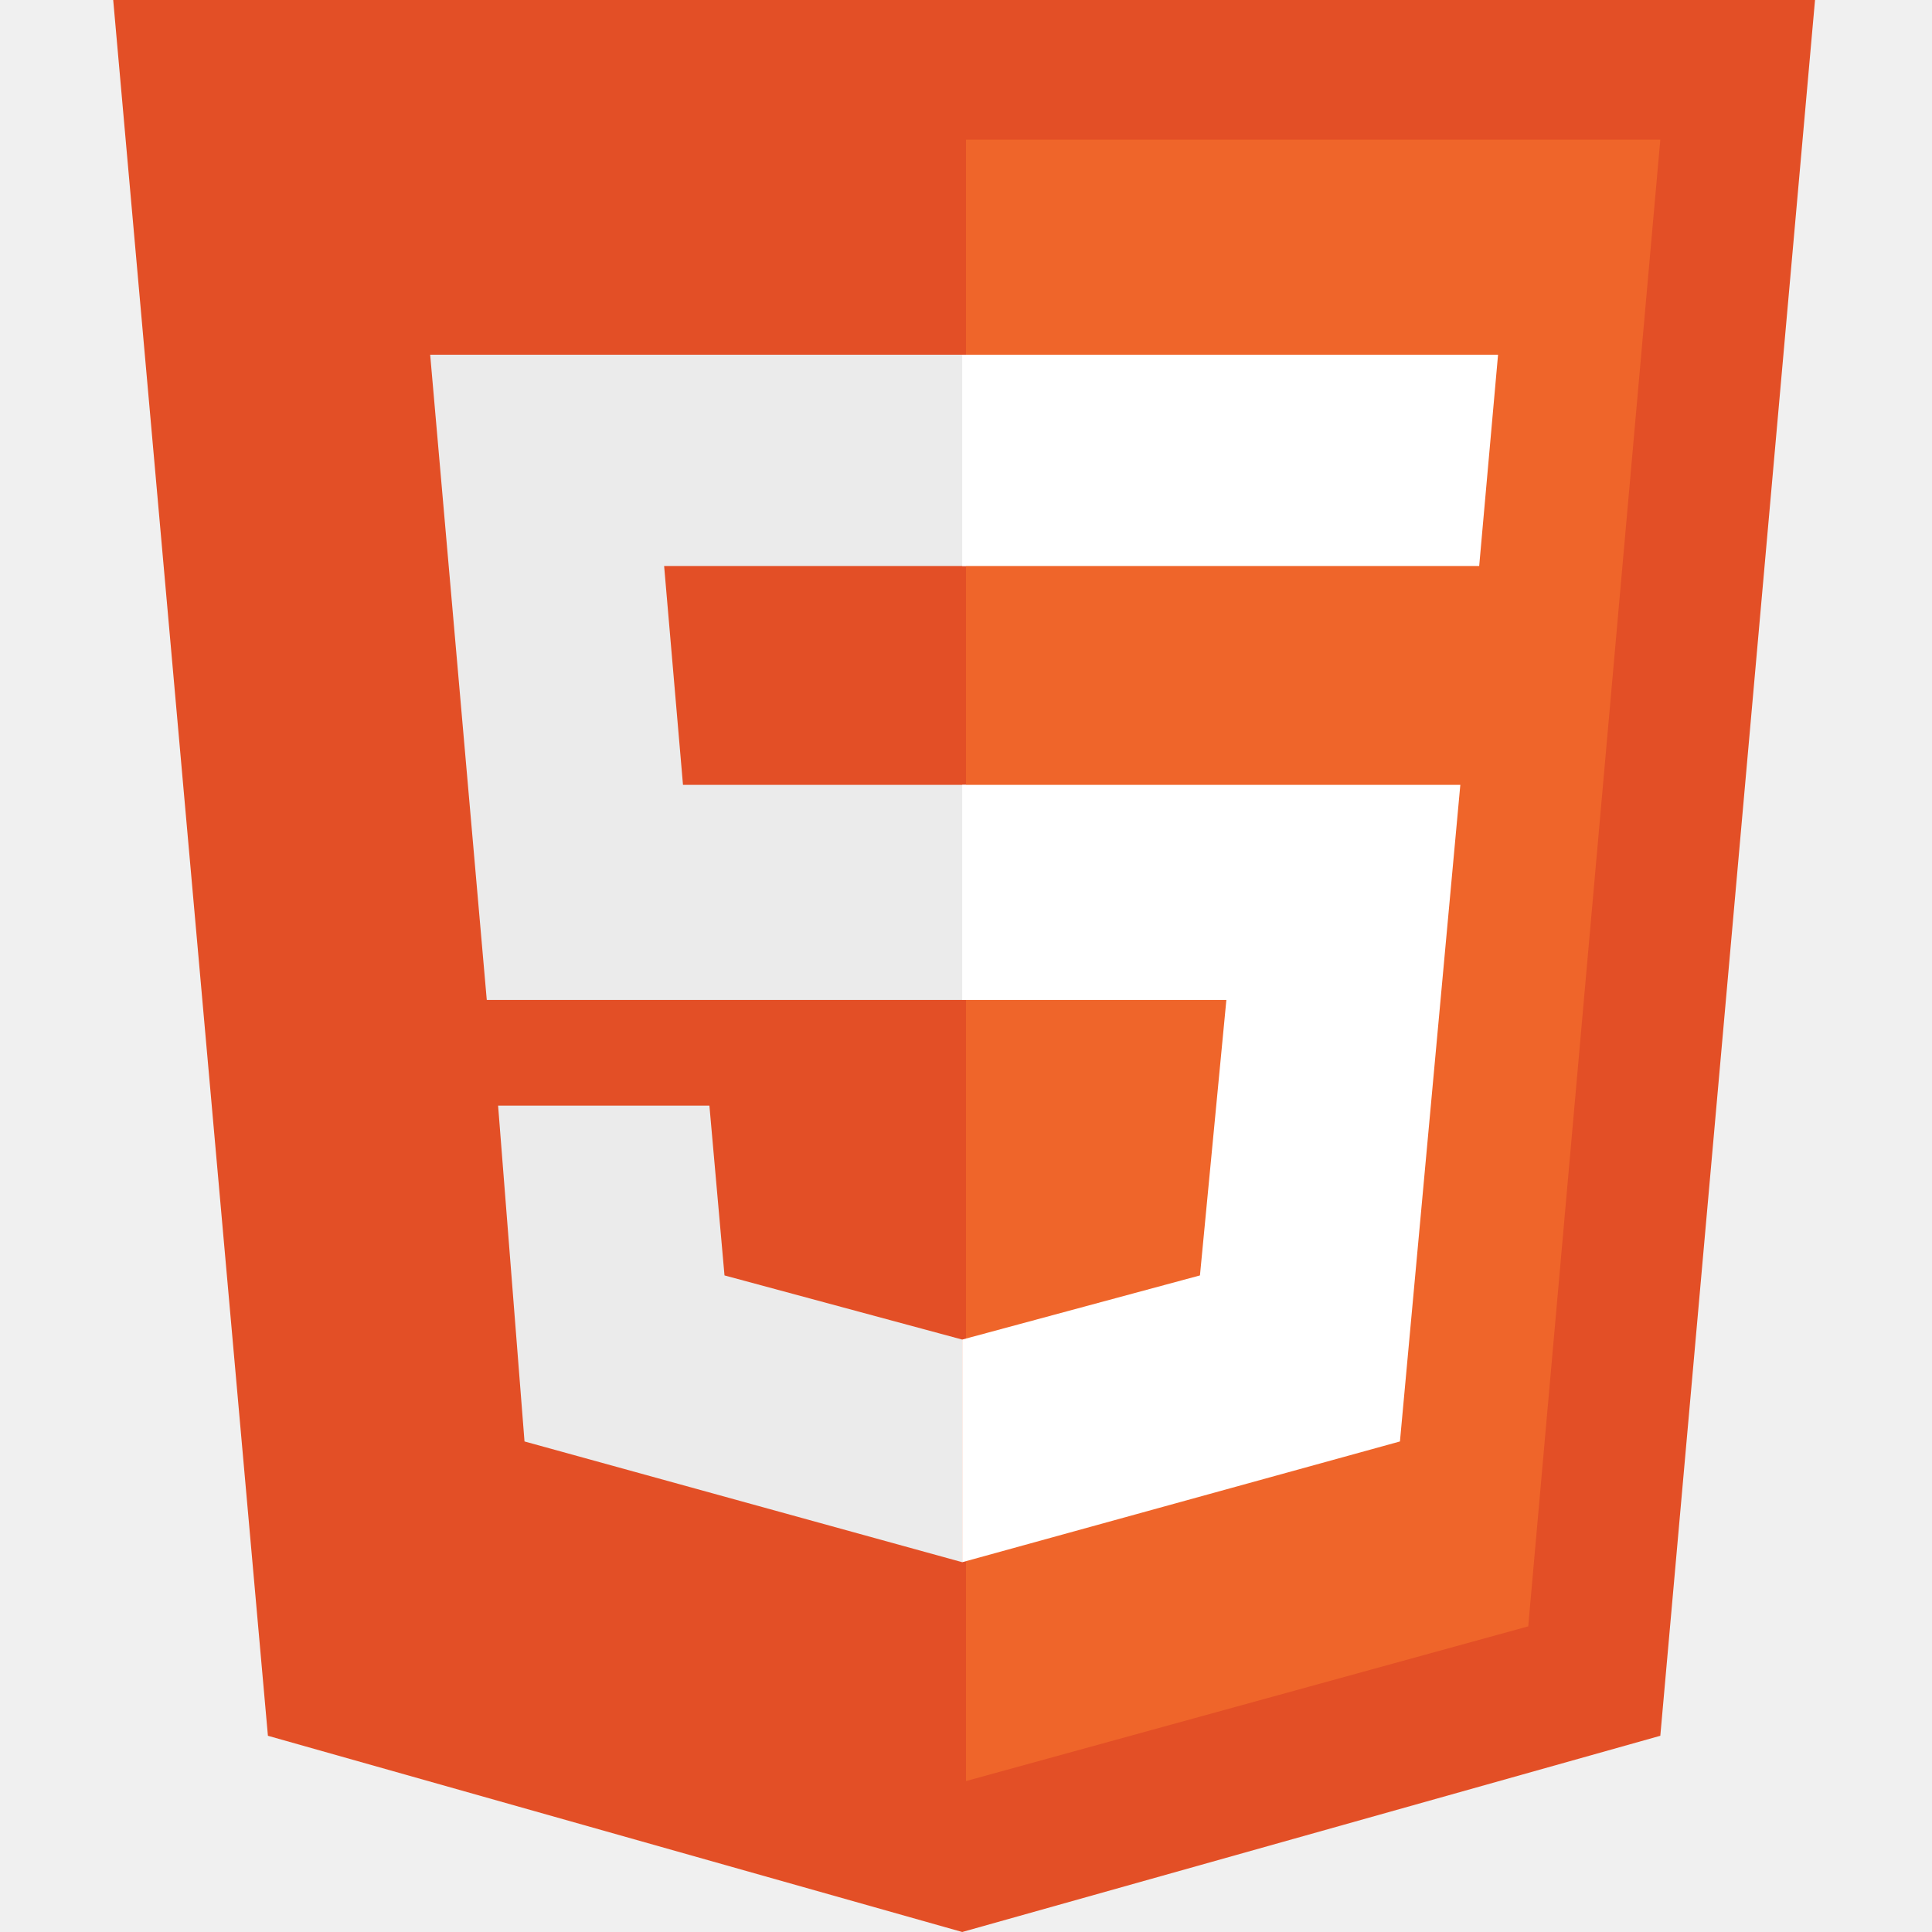
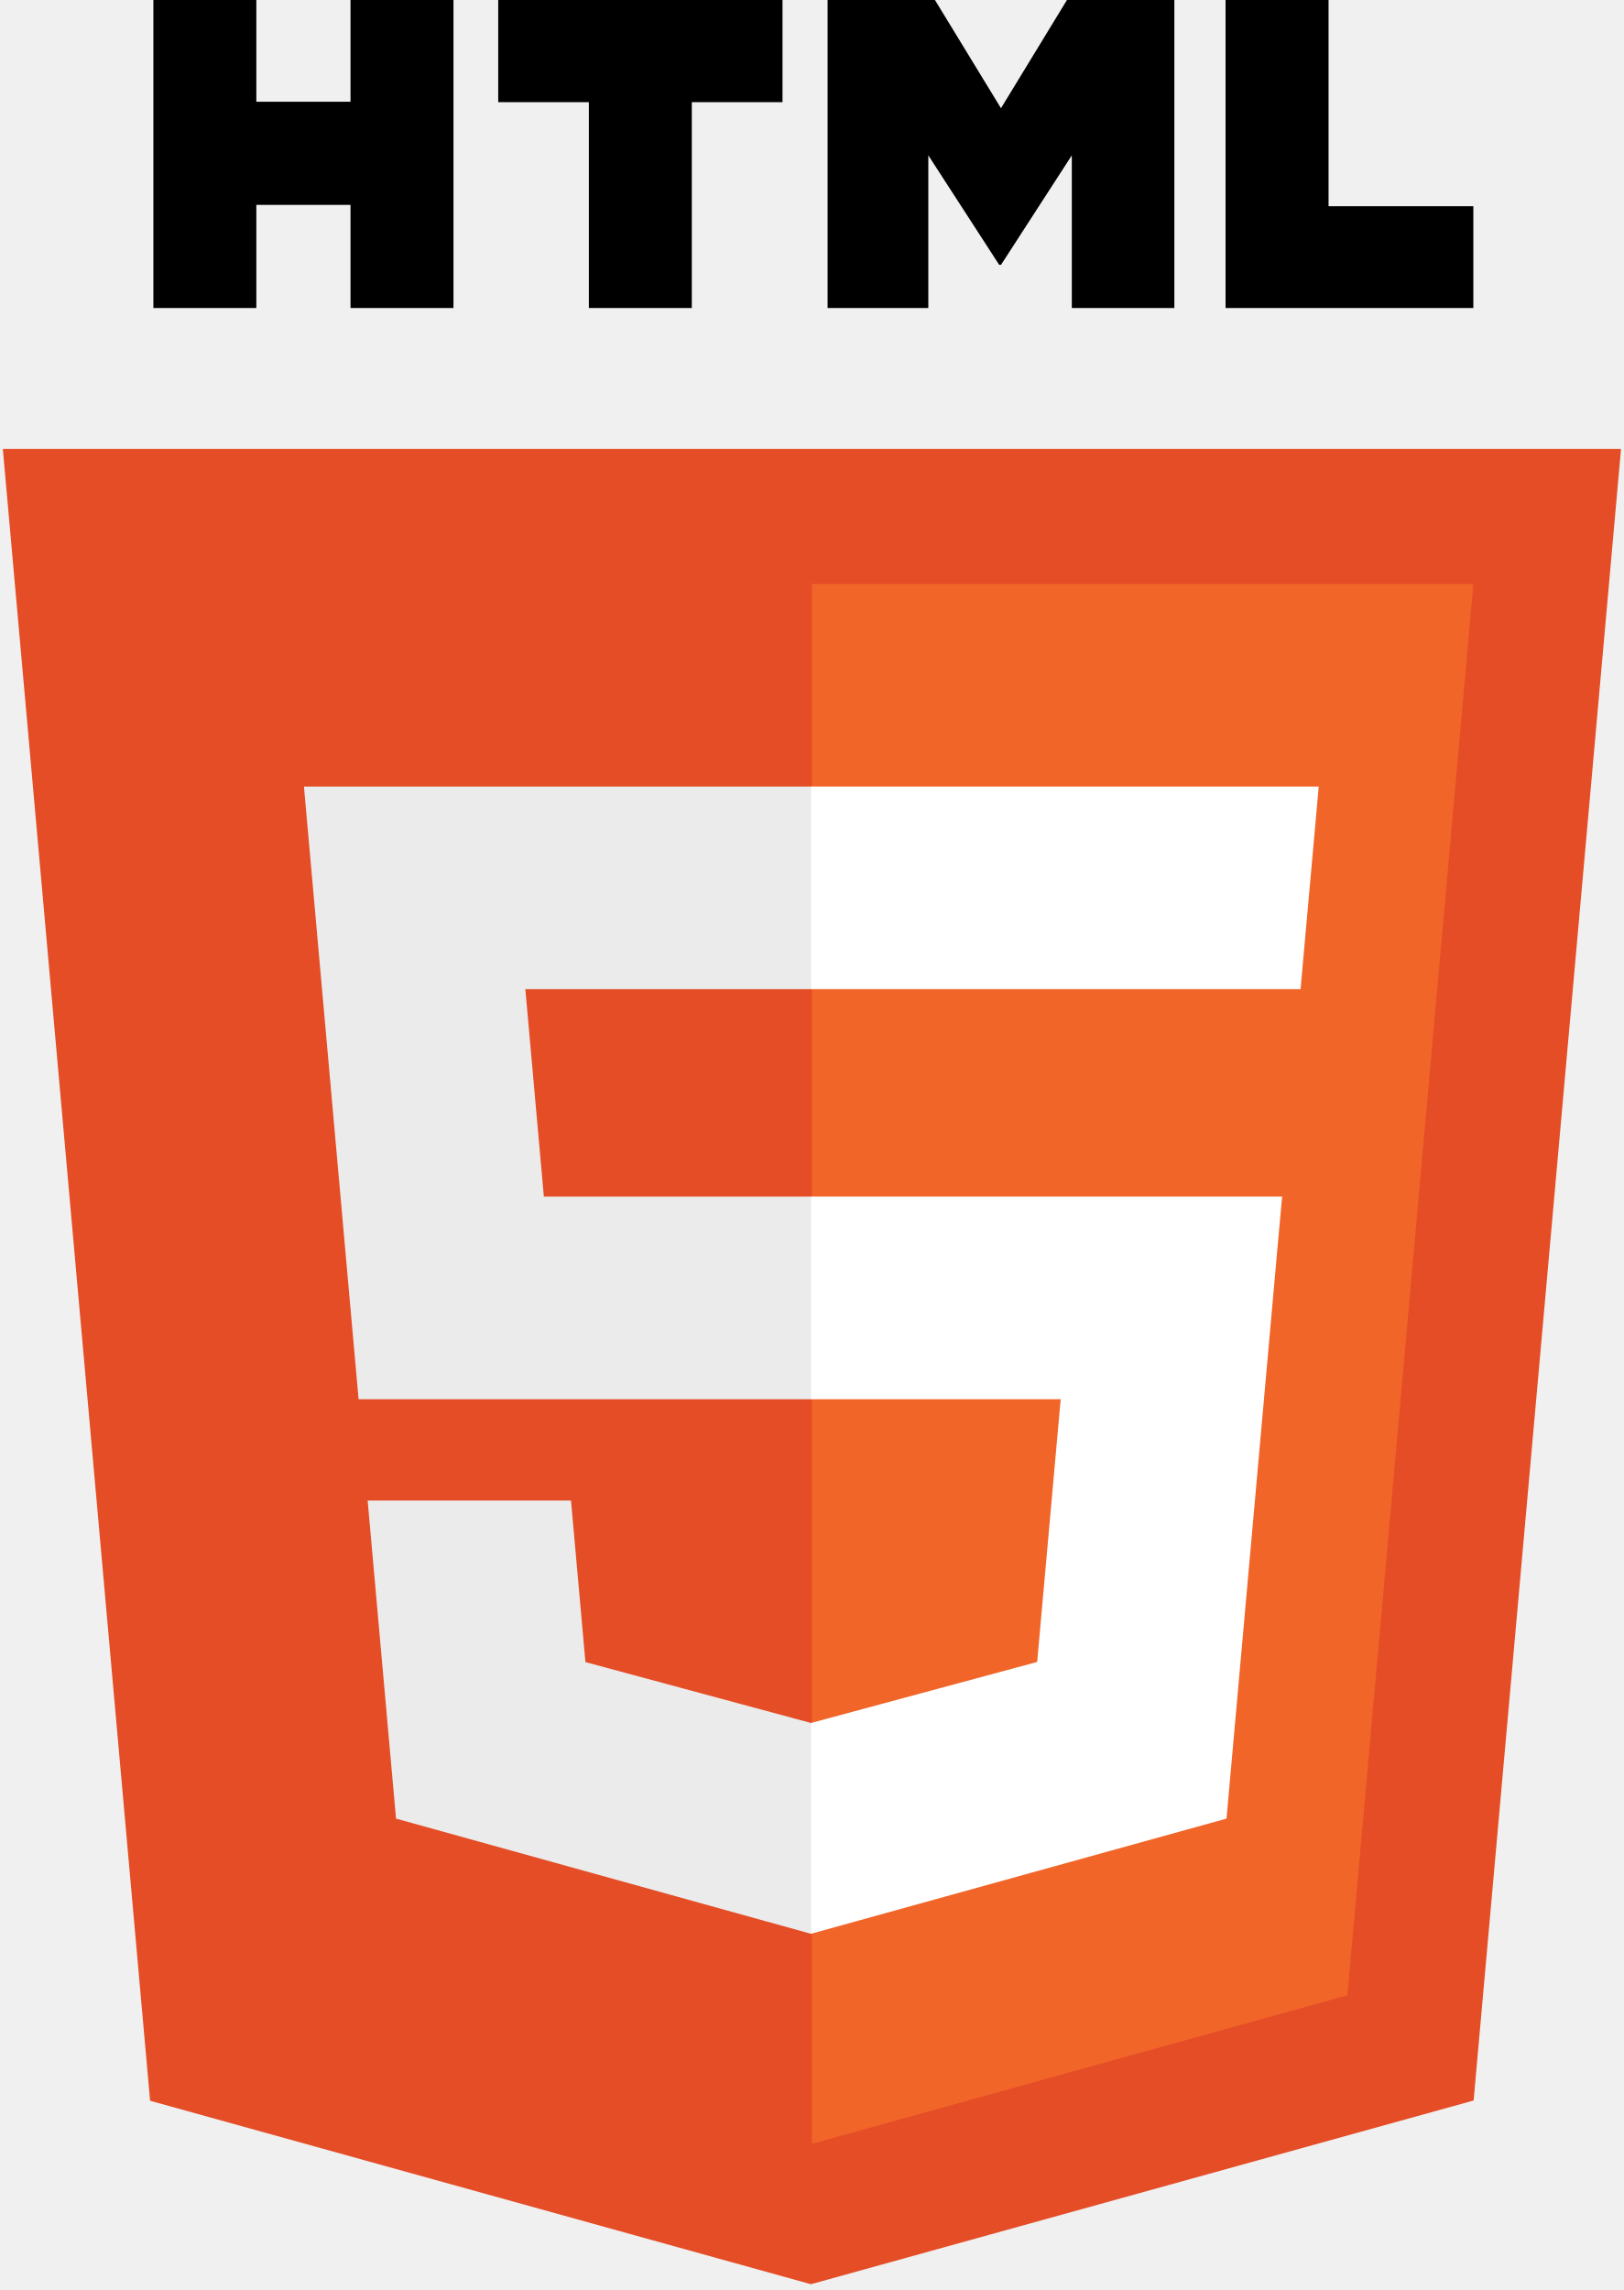
- <svg xmlns="http://www.w3.org/2000/svg" aria-label="HTML5" role="img" viewBox="0 0 512 512">
-   <path fill="#e34f26" d="M71 460L30 0h451l-41 460-185 52" />
-   <path fill="#ef652a" d="M256 472l149-41 35-394H256" />
-   <path fill="#ebebeb" d="M256 208h-75l-5-58h80V94H114l15 171h127zm-1 147l-63-17-4-45h-56l7 89 116 32z" />
-   <path fill="#fff" d="M255 208v57h70l-7 73-63 17v59l116-32 16-174zm0-114v56h137l5-56z" />
+ <svg xmlns="http://www.w3.org/2000/svg" width="1773" height="2500" viewBox="0 0 256 361" preserveAspectRatio="xMinYMin meet">
+   <path d="M255.555 70.766l-23.241 260.36-104.47 28.962-104.182-28.922L.445 70.766h255.11z" fill="#E44D26" />
+   <path d="M128 337.95l84.417-23.403 19.86-222.49H128V337.95z" fill="#F16529" />
+   <path d="M82.82 155.932H128v-31.937H47.917l.764 8.568 7.85 88.01H128v-31.937H85.739l-2.919-32.704zM90.018 236.542h-32.06l4.474 50.146 65.421 18.16.147-.04V271.58l-.14.037-35.568-9.604-2.274-25.471z" fill="#EBEBEB" />
+   <path d="M24.18 0h16.23v16.035h14.847V0h16.231v48.558h-16.23v-16.26H40.411v16.26h-16.23V0zM92.83 16.103H78.544V0h44.814v16.103h-14.295v32.455h-16.23V16.103h-.001zM130.47 0h16.923l10.41 17.062L168.203 0h16.93v48.558h-16.164V24.49l-11.166 17.265h-.28L146.35 24.49v24.068h-15.88V0zM193.21 0h16.235v32.508h22.824v16.05h-39.06V0z" />
+   <path d="M127.89 220.573h39.327l-3.708 41.42-35.62 9.614v33.226l65.473-18.145.48-5.396 7.506-84.08.779-8.576H127.89v31.937zM127.89 155.854v.078h77.143l.64-7.178 1.456-16.191.763-8.568H127.89v31.86z" fill="#FFF" />
</svg>
